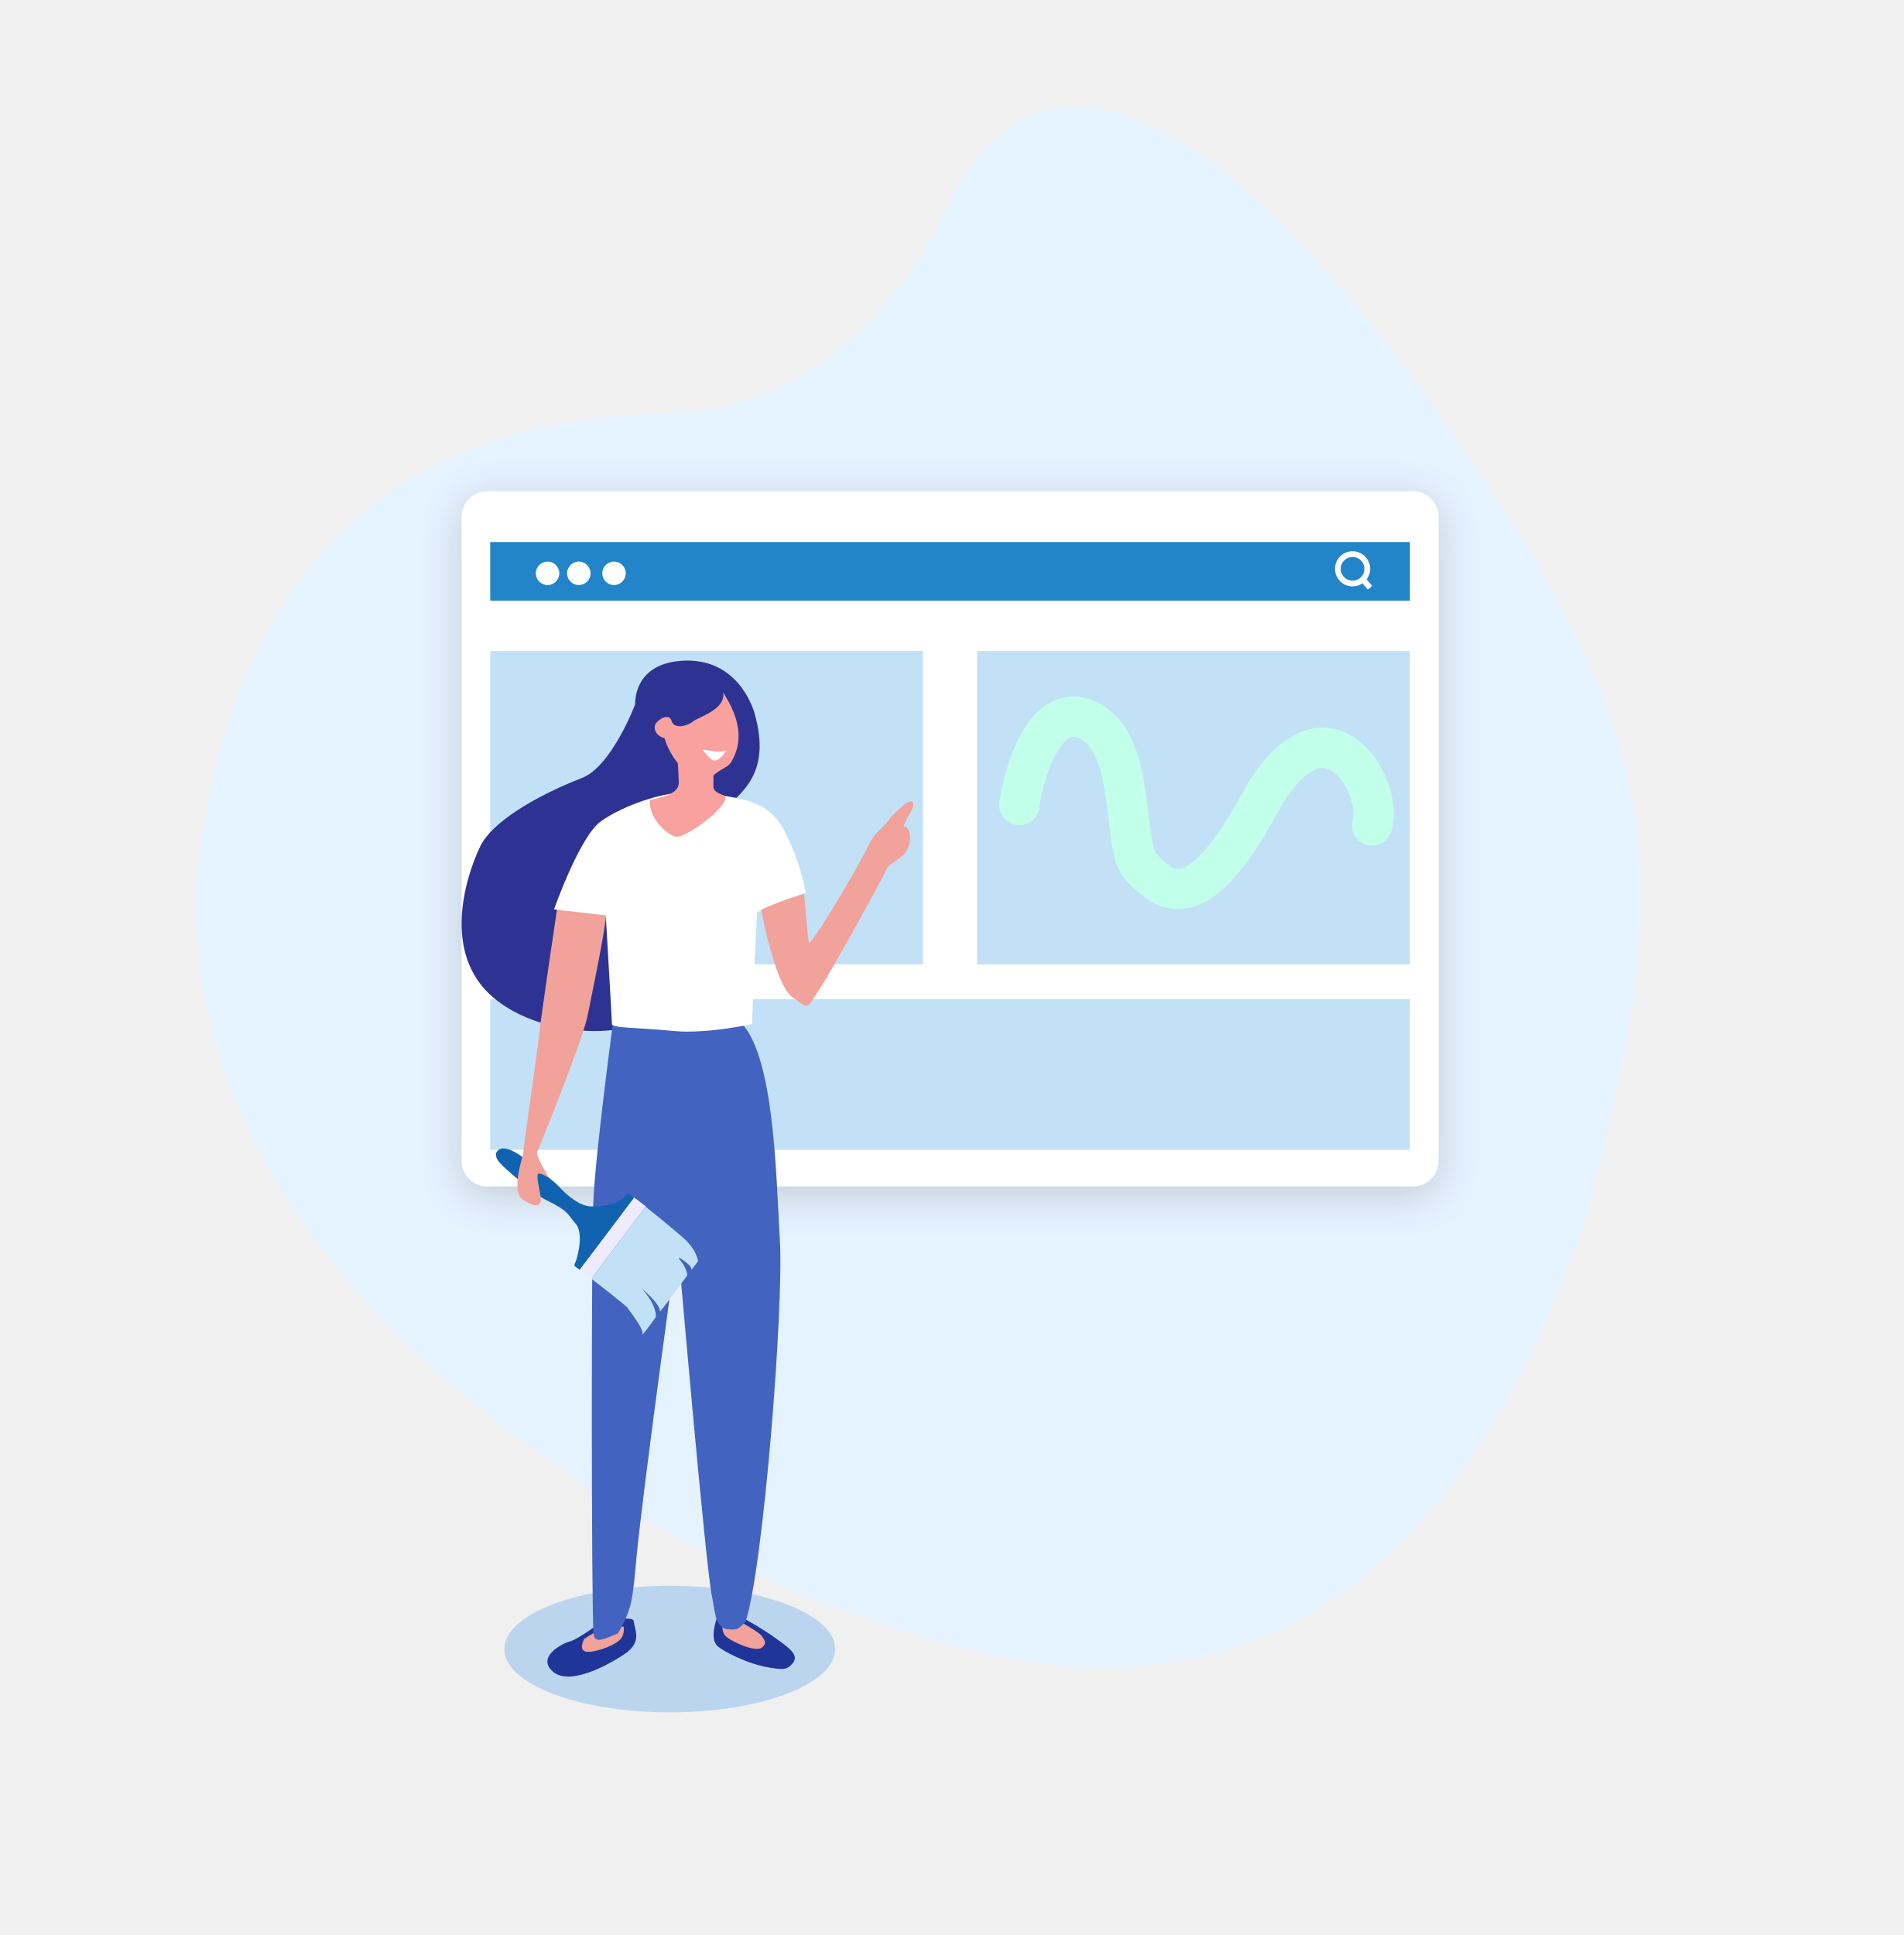
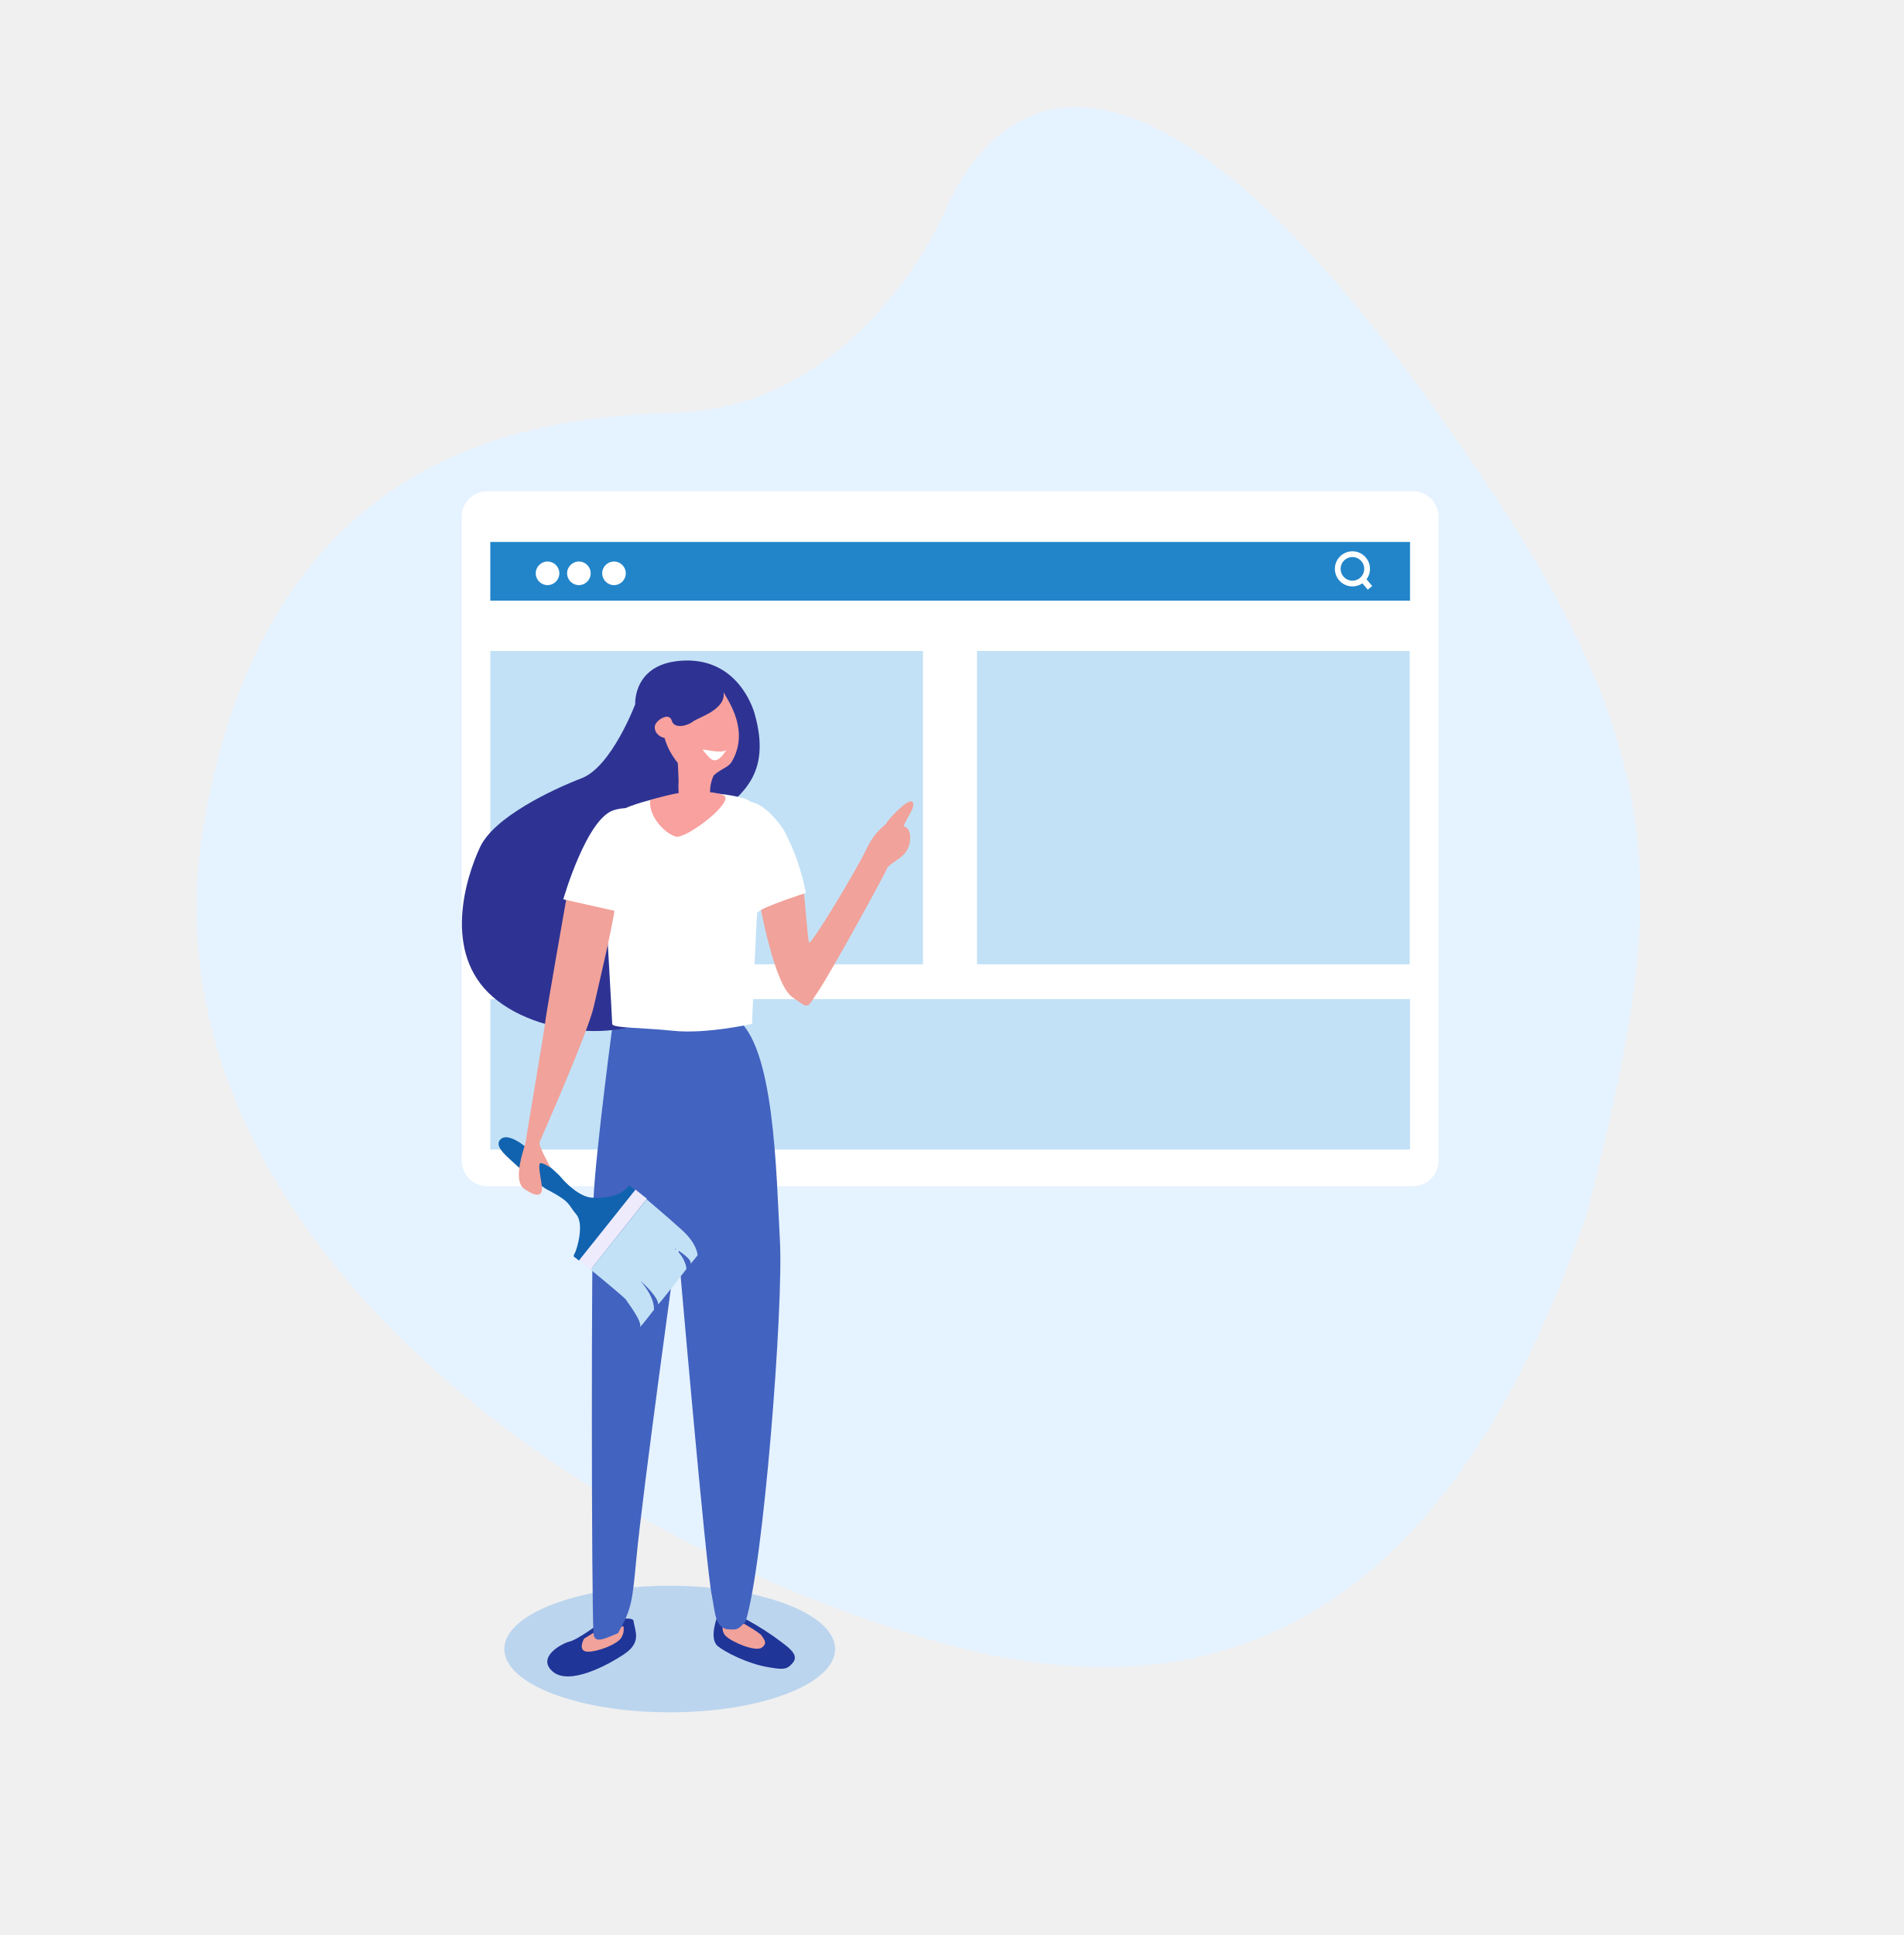
- <svg xmlns="http://www.w3.org/2000/svg" width="661.661" height="672.571" viewBox="0 0 661.661 672.571">
-   <defs>
-     <clipPath id="clip-path">
-       <rect id="사각형_77" data-name="사각형 77" width="251.792" height="160.483" transform="translate(0 0)" fill="#fff" stroke="#707070" stroke-width="1" />
-     </clipPath>
-     <filter id="사각형_1491" x="139.448" y="152.75" width="381.577" height="283.646" filterUnits="userSpaceOnUse">
-       <feOffset dy="3" input="SourceAlpha" />
-       <feGaussianBlur stdDeviation="7" result="blur" />
-       <feFlood flood-opacity="0.161" />
-       <feComposite operator="in" in2="blur" />
-       <feComposite in="SourceGraphic" />
-     </filter>
-   </defs>
-   <g id="그룹_637" data-name="그룹 637" transform="translate(1456.32 -4961.434)">
-     <g id="그룹_628" data-name="그룹 628" transform="translate(-1239.401 5634.005) rotate(-115)">
-       <path id="패스_780" data-name="패스 780" d="M85.886,409.463C19.313,344.745-47.42,249.495,46.428,141.782S299.177-45.914,410.089,29.8,491.847,193.816,471.945,239.9s5.036,92.847,24.528,115.177,61.855,92.782-154.635,127.975C211.729,505.445,170.917,478.155,85.886,409.463Z" transform="translate(0 0)" fill="#e5f2ff" />
+ <svg xmlns="http://www.w3.org/2000/svg" version="1.1" id="Layer_1" x="0px" y="0px" viewBox="0 0 661.7 672.6" style="enable-background:new 0 0 661.7 672.6;" xml:space="preserve">
+   <style type="text/css">
+ 	.st0{fill:#E5F2FF;}
+ 	.st1{fill:#FFFFFF;}
+ 	.st2{fill:#C3E1F6;}
+ 	.st3{fill:#2285C9;}
+ 	.st4{fill:none;}
+ 	.st5{fill:none;stroke:#FFFFFF;stroke-width:2;}
+ 	.st6{fill:none;stroke:#993CAA;stroke-width:14;stroke-linecap:round;}
+ 	.st7{fill:#BCD5EE;}
+ 	.st8{fill:#1F3598;}
+ 	.st9{fill:#F1A29A;}
+ 	.st10{fill:#4263C0;}
+ 	.st11{fill:#2E3393;}
+ 	.st12{fill:#F9A19F;}
+ 	.st13{fill:#1163AF;}
+ 	.st14{fill:#EEEBFC;}
+ 	#drawing{
+ 		stroke-dasharray: 500;
+ 		stroke-dashoffset: 500;
+ 		animation: dash 2.5s 1s infinite;
+ 	}
+ 	@keyframes dash {
+ 		to {
+ 			stroke-dashoffset: 0;
+ 		}
+ 	}
+ </style>
+   <g id="bg" transform="translate(-1239.401 5634.005) rotate(-115)">
+     <path id="패스_780" class="st0" d="M3967,3826.1c-66.6-64.7-133.3-160-39.5-267.7c93.8-107.7,252.7-187.7,363.7-112   c110.9,75.7,81.8,164,61.9,210.1c-19.9,46.1,5,92.8,24.5,115.2c19.5,22.3,61.9,92.8-154.6,128   C4092.8,3922.1,4052,3894.8,3967,3826.1z" />
+   </g>
+   <g id="web" transform="translate(-1295.872 5132.184)">
+     <g transform="matrix(1, 0, 0, 1, -160.45, -170.75)">
+       <path id="사각형_1491-2" class="st1" d="M1625.8-4790.7h321.6c5,0,9,4,9,9v223.6c0,5-4,9-9,9h-321.6c-5,0-9-4-9-9v-223.6    C1616.8-4786.7,1620.8-4790.7,1625.8-4790.7z" />
    </g>
-     <g id="그룹_630" data-name="그룹 630" transform="translate(-1295.872 5132.184)">
-       <g transform="matrix(1, 0, 0, 1, -160.45, -170.75)" filter="url(#사각형_1491)">
-         <rect id="사각형_1491-2" data-name="사각형 1491" width="339.577" height="241.646" rx="9" transform="translate(160.45 170.75)" fill="#fff" />
+     <path id="패스_566" class="st2" d="M1635.5-4905.9h150.4v108.9h-150.4V-4905.9z" />
+     <path id="패스_1185" class="st2" d="M1466.3-4905.9h150.4v108.9h-150.4V-4905.9z" />
+     <path id="패스_1160" class="st2" d="M1466.3-4784.9h319.7v52.3h-319.7V-4784.9z" />
+     <rect id="사각형_1493" x="1466.3" y="-4943.8" class="st3" width="319.7" height="20.4" />
+     <ellipse id="타원_269" class="st1" cx="1486.2" cy="-4932.9" rx="4.1" ry="4.1" />
+     <ellipse id="타원_270" class="st1" cx="1497.1" cy="-4932.9" rx="4.1" ry="4.1" />
+     <ellipse id="타원_271" class="st1" cx="1509.3" cy="-4932.9" rx="4.1" ry="4.1" />
+     <g id="그룹_633" transform="translate(303.582 20.847)">
+       <g id="타원_272">
+         <ellipse class="st4" cx="1462.4" cy="-4955.3" rx="6.1" ry="6.1" />
+         <ellipse class="st5" cx="1462.4" cy="-4955.3" rx="5.1" ry="5.1" />
      </g>
-       <path id="패스_566" data-name="패스 566" d="M0,0H150.42V108.933H0Z" transform="translate(179.205 55.548)" fill="#c3e1f6" />
-       <path id="패스_1185" data-name="패스 1185" d="M0,0H150.42V108.933H0Z" transform="translate(9.952 55.548)" fill="#c3e1f6" />
-       <path id="패스_1160" data-name="패스 1160" d="M0,0H319.673V52.344H0Z" transform="translate(9.952 176.565)" fill="#c3e1f6" />
-       <rect id="사각형_1493" data-name="사각형 1493" width="319.673" height="20.375" transform="translate(9.952 17.658)" fill="#2285c9" />
-       <ellipse id="타원_269" data-name="타원 269" cx="4.075" cy="4.075" rx="4.075" ry="4.075" transform="translate(25.808 24.45)" fill="#fff" />
-       <ellipse id="타원_270" data-name="타원 270" cx="4.075" cy="4.075" rx="4.075" ry="4.075" transform="translate(36.674 24.45)" fill="#fff" />
-       <ellipse id="타원_271" data-name="타원 271" cx="4.075" cy="4.075" rx="4.075" ry="4.075" transform="translate(48.899 24.45)" fill="#fff" />
-       <g id="그룹_633" data-name="그룹 633" transform="translate(303.582 20.847)">
-         <g id="타원_272" data-name="타원 272" fill="none" stroke="#fff" stroke-width="2">
-           <ellipse cx="6.112" cy="6.112" rx="6.112" ry="6.112" stroke="none" />
-           <ellipse cx="6.112" cy="6.112" rx="5.112" ry="5.112" fill="none" />
-         </g>
-         <line id="선_4" data-name="선 4" x1="2.659" y1="3.13" transform="translate(9.508 9.564)" fill="none" stroke="#fff" stroke-width="2" />
-       </g>
-       <path id="패스_1186" data-name="패스 1186" d="M-260.283,3978.131c0-1.6,6.149-37.509,23.695-29.534s11.7,44.13,18.609,51.041,18.077,20.5,40.939-21.507,43.6-6.431,39.344,7.152" transform="translate(454.138 -3869.098)" fill="none" stroke="#c1ffea" stroke-linecap="round" stroke-width="14" />
+       <line id="선_4" class="st5" x1="1468.5" y1="-4948.7" x2="1465.8" y2="-4951.9" />
    </g>
-     <g id="그룹_635" data-name="그룹 635" transform="translate(-1295.871 5191.038)">
-       <ellipse id="타원_432" data-name="타원 432" cx="57.5" cy="22" rx="57.5" ry="22" transform="translate(14.858 321.584)" fill="#bcd5ee" />
-       <path id="패스_1173" data-name="패스 1173" d="M-1082.71,4599.545s11.258-3.679,12.53-1.454c.44,3.374,3.035,7.38-3.007,11.515s-19.359,11.249-25.084,6.161,3.323-9.779,5.868-10.415S-1082.71,4599.545-1082.71,4599.545Z" transform="translate(1129.954 -4264.39)" fill="#1f3598" />
-       <path id="패스_1174" data-name="패스 1174" d="M.452,1.27S-1.325,9.526,2.168,11.749c2.117,1.347,11.163,4.385,19.275,4.243,4.886-.084,6.128-.28,7.721-3.249C30.6,9.516,25.987,7.7,20.665,5.09A112.872,112.872,0,0,0,7.248,0Z" transform="matrix(0.985, 0.174, -0.174, 0.985, 88.827, 330.567)" fill="#1f3598" />
-       <path id="패스_1175" data-name="패스 1175" d="M-426.042,4220.963l-5.653,3.511s-2.291,4.24.963,4.5,10.829-2.6,12.028-4.914a5.468,5.468,0,0,0,.713-3.866Z" transform="translate(474.312 -3884.444)" fill="#f1a29a" />
-       <path id="패스_1176" data-name="패스 1176" d="M.151.428S-.691,4.121,1.6,5.815,12.832,9.653,14.713,7.686,14.926,4.674,14,3.63,5.624,0,5.624,0Z" transform="matrix(0.985, 0.174, -0.174, 0.985, 91.139, 332.986)" fill="#f1a29a" />
-       <path id="패스_1161" data-name="패스 1161" d="M-2194.05,5217.067c-.57-1.9-5.891-18.622-24.132-18.052s-17.292,15.2-17.292,15.2-8.17,21.663-18.622,25.653-30.4,13.491-35.344,23.942-13.3,36.675,4.371,52.066,54.916,16.342,61.947,0,12.352-57.956,17.862-64.227S-2187.589,5239.3-2194.05,5217.067Z" transform="translate(2295.799 -5199.001)" fill="#2e3393" />
-       <path id="패스_1171" data-name="패스 1171" d="M-2249.865,5327.678s-6.211,45.98-7.032,63.2-.694,139.043,0,150.881c.241,4.118,4.443,1.639,8.543,0,4.783-8.447,5.007-11.074,6.364-25.867,2.081-22.688,14.288-110.667,14.288-110.667s9.973,115.728,12.023,123.753c1.2,6.686,1.219,10.083,4.977,11.35,3.681.227,3.589.455,6.64-2.482,6.243-18.742,13.346-109.44,11.959-132.622s-1.845-68.78-15.718-77.547S-2249.865,5327.678-2249.865,5327.678Z" transform="translate(2302.728 -5203.656)" fill="#4263c0" />
-       <g id="그룹_636" data-name="그룹 636" transform="matrix(0.602, -0.799, 0.799, 0.602, 0, 186.944)">
-         <path id="패스_1177" data-name="패스 1177" d="M12.543,24.528c-1.018-3.68-.235-14.72,0-17.225S12.856-.37,15.988.021s3.367,6.577,3.367,7.6,0,14.328-.548,16.912-1.331,9.4,1.1,12.919,6.342,7.595,11.353,7.517c.235,2.348,0,2.74,0,2.74H.016V45.59s-.235-.392,1.1-.626S11.134,41.361,12,36.9,14.031,32.906,12.543,24.528Z" transform="translate(4.838 0)" fill="#1163af" />
-         <path id="패스_1178" data-name="패스 1178" d="M0,0V5.089H31.491V0Z" transform="translate(4.838 47.704)" fill="#eeebfc" />
-         <path id="패스_1179" data-name="패스 1179" d="M4.838,0S4.7,15.5,4.306,16.285s-2.349,9-4.306,9.631c2.427.157,7.673,0,7.673,0s3.523-1.879,5.011-10.1c-.391,6.42-1.566,9.708-2.662,10.1,2.114.235,15.816,0,15.816,0s2.819-2.27,3.054-7.829c.548,4.932.391,7.673-.861,7.829,2.349.078,3.993,0,3.993,0S35,23.41,35.468,16.285,36.173,0,36.173,0Z" transform="translate(0 52.793)" fill="#c3e1f6" />
-       </g>
-       <path id="패스_1164" data-name="패스 1164" d="M-2190.308,5283.758s4.981,28.5,11.267,33.034,4.97,4.093,9.063-1.9,23.095-40.489,23.826-42.536,5.446-3.42,7.176-6.793,1.038-8.043-1.3-8.043c.865-3.114,4.411-6.833,3.114-8.477s-8.3,5.928-8.992,7.226-3.884,2.539-7.057,9.294-19.412,33.818-19.931,32.348-1.643-17.817-1.9-17.817S-2190.308,5283.758-2190.308,5283.758Z" transform="translate(2293.901 -5199.897)" fill="#f1a29a" />
-       <path id="패스_1165" data-name="패스 1165" d="M-2262.148,5286.036s-5.993,40.343-6.285,44-5.554,39.9-5.554,41.366-4.678,13.74,0,16.664,5.947,1.9,6.093,0-2.293-9.5-.539-9.209,3.351,1.705,3.2,1.267-4.52-7.26-3.936-8.721,15.786-38.589,17.541-47.505,7.455-35.811,6.285-36.4S-2262.148,5286.036-2262.148,5286.036Z" transform="translate(2295.444 -5200.567)" fill="#f1a29a" />
-       <path id="패스_1163" data-name="패스 1163" d="M-2263.083,5286.329s8.916-25.434,16.371-30.7,24.118-11.84,36.25-9.793,21.487,2.047,27.333,13.009a78.648,78.648,0,0,1,7.6,21.779s-16.663,5.262-16.956,7.016-1.8,38.541-1.8,38.541-15.883,3.557-27.43,2.388-21.243-.926-21.243-2.388-2.145-37.809-2.145-37.809Z" transform="translate(2295.21 -5199.837)" fill="#fff" />
-       <path id="패스_1162" data-name="패스 1162" d="M-2203.683,5210.239c1.725,3.111,9.13,13.426,2.894,24.073-1.247,2.133-3.274,2.195-6.314,4.81.4,4.106-1.33,5.131,3.42,6.841s-12.922,15.392-16.532,14.442-9.5-6.841-8.931-12.732c6.081-1.33,10.167-2.659,10.033-6.229s-.306-6.678-.342-6.6a25.994,25.994,0,0,1-4.628-8.7c-2.456-.511-3.787-2.609-3.326-4.4s4.913-4.657,5.783-1.587,5.681,1.74,7.37.256S-2202.629,5216.294-2203.683,5210.239Z" transform="translate(2294.601 -5199.204)" fill="#f9a19f" />
-       <path id="패스_1172" data-name="패스 1172" d="M-2211.425,5230.7c-.562-.654,6.072,1.471,8.208,0-2.249,3.514-3.71,3.842-4.722,3.514S-2210.862,5231.351-2211.425,5230.7Z" transform="translate(2295.282 -5199.57)" fill="#fff" />
-     </g>
+     <path id="drawing" class="st6" stroke-width="8" fill="none" d="M1650.2-4852.4c0-1.6,10.9-44,26.9-33.3c18.2,12.2-13.5,67.5,9.6,77   c23.6,9.7,43.8-16.9,44.6-42.8c1.3-47.8,50.6-22.5,41.8,13.2" />
  </g>
+   <ellipse id="shadow" class="st7" cx="232.8" cy="573.2" rx="57.5" ry="22" />
+   <g id="foot">
+     <path id="패스_1173" class="st8" d="M207.7,564.8c0,0,11.3-3.7,12.5-1.5c0.4,3.4,3,7.4-3,11.5s-19.4,11.2-25.1,6.2   s3.3-9.8,5.9-10.4S207.7,564.8,207.7,564.8z" />
+     <path id="패스_1174" class="st8" d="M249.5,561.5c0,0-3.2,7.8-0.1,10.6c1.9,1.7,10.2,6.3,18.2,7.5c4.8,0.8,6.1,0.8,8.2-1.9   c2-2.9-2.3-5.5-7-9c-3.9-2.7-8.1-5.2-12.3-7.3L249.5,561.5z" />
+     <path id="패스_1175" class="st9" d="M208.7,566.1l-5.7,3.5c0,0-2.3,4.2,1,4.5s10.8-2.6,12-4.9c0.7-1.2,1-2.5,0.7-3.9L208.7,566.1   z" />
+     <path id="패스_1176" class="st9" d="M251.7,563c0,0-1.5,3.5,0.5,5.6c2,2.1,10.4,5.7,12.6,4.1c2.2-1.6,0.7-2.9,0-4.1   c-0.7-1.2-7.6-5-7.6-5L251.7,563z" />
+     <path id="패스_1171" class="st10" d="M213.3,353.6c0,0-6.2,46-7,63.2s-0.7,139,0,150.9c0.2,4.1,4.4,1.6,8.5,0   c4.8-8.4,5-11.1,6.4-25.9c2.1-22.7,14.3-110.7,14.3-110.7s10,115.7,12,123.8c1.2,6.7,1.2,10.1,5,11.4c3.7,0.2,3.6,0.5,6.6-2.5   c6.2-18.7,13.3-109.4,12-132.6s-1.8-68.8-15.7-77.5S213.3,353.6,213.3,353.6z" />
+   </g>
+   <g id="head">
+     <path id="패스_1161" class="st11" d="M262.2,247.7c-0.6-1.9-5.9-18.6-24.1-18.1s-17.3,15.2-17.3,15.2s-8.2,21.7-18.6,25.7   s-30.4,13.5-35.3,23.9s-13.3,36.7,4.4,52.1s54.9,16.3,61.9,0s12.4-58,17.9-64.2S268.7,269.9,262.2,247.7z" />
+     <path id="패스_1162_00000061442891243513143400000011683205745801771426_" class="st12" d="M235.9,271.8   c-0.1-3.6-0.3-6.7-0.3-6.6c-2.1-2.6-3.7-5.5-4.6-8.7c-2.5-0.5-3.8-2.6-3.3-4.4s4.9-4.7,5.8-1.6s5.7,1.7,7.4,0.3s11.6-4.1,10.6-10.2   c1.7,3.1,9.1,13.4,2.9,24.1c-1.2,2.1-3.3,2.2-6.3,4.8c0,0-1.7,3.2-1.2,7.2c0.5,4-3.7,5-5.2,5c-1.5-0.1-5.2,0.4-5.6-4.1   C235.6,273.1,235.9,271.8,235.9,271.8z" />
+     <path id="패스_1172" class="st1" d="M244.3,260.7c-0.6-0.7,6.1,1.5,8.2,0c-2.2,3.5-3.7,3.8-4.7,3.5S244.9,261.4,244.3,260.7z" />
+     <animateTransform additive="sum" attributeName="transform" type="rotate" begin="0s" dur="3.2s" keyTimes="0; 0.5; 1" calcMode="paced" values="0 210 290; -5 210 290; 0 210 290" repeatCount="indefinite" />
+   </g>
+   <path id="body" class="st1" d="M263.2,317.4c-0.3,1.8-1.8,38.5-1.8,38.5s-15.9,3.6-27.4,2.4s-21.2-0.9-21.2-2.4s-2.1-37.8-2.1-37.8  s-1.6-30.4,1.7-34.2c3.3-3.8,21.1-8.7,33-8.3c5.8,0.2,13.4,1.4,15.3,2.9C262.3,280,263.2,317.4,263.2,317.4z" />
+   <g id="rhand">
+     <path id="패스_1177" class="st13" d="M191,413.9c-3.5-1.5-11.7-9-13.5-10.7c-1.8-1.7-5.8-5-3.5-7.2c2.3-2.2,7.2,1.5,8,2.1   s11.2,8.9,12.9,11s6.5,6.9,10.8,7.2s9.9-0.2,13-4.2c2,1.3,2.1,1.7,2.1,1.7l-19.5,24.4l-1.7-1.3c0,0-0.5-0.1,0.2-1.3   s3.4-10.1,0.5-13.5S198.5,417.9,191,413.9z" />
+     <path id="패스_1178" class="st14" d="M201.3,438.1l4,3.2l19.6-24.6l-4-3.2L201.3,438.1z" />
+     <path id="패스_1179" class="st2" d="M205.3,441.3c0,0,12,9.8,12.4,10.6c0.4,0.8,5.6,7.4,4.8,9.4c1.6-1.8,4.8-6,4.8-6   s0.7-3.9-4.8-10.2c4.8,4.3,6.6,7.3,6.2,8.4c1.5-1.5,9.9-12.4,9.9-12.4s0-3.6-4.2-7.3c4.2,2.6,6.2,4.5,5.6,5.6   c1.5-1.8,2.5-3.1,2.5-3.1s-0.1-3.9-5.4-8.7s-12.3-10.7-12.3-10.7L205.3,441.3z" />
+     <path id="패스_1165" class="st9" d="M197,311.6c0,0-7.1,40.2-7.5,43.8s-6.6,39.7-6.7,41.2s-5.1,13.6-0.5,16.7   c4.6,3.1,5.9,2.1,6.1,0.2c0.2-1.9-2-9.6-0.3-9.2c1.7,0.3,3.3,1.8,3.2,1.4c-0.1-0.4-4.3-7.4-3.7-8.8s16.8-38.1,18.8-47   s8.4-35.6,7.3-36.2C212.6,312.9,197,311.6,197,311.6z" />
+     <path id="패스_1163_00000070090035426215986230000003122036821308516503_" class="st1" d="M224.6,293.8   c0.3,7.7-9.2,23.2-9.2,23.2l-19.6-4.4c0,0,8.1-28.2,17.6-31C222.9,278.7,224.3,286.1,224.6,293.8z" />
+     <animateTransform additive="sum" attributeName="transform" type="rotate" begin="0s" dur="3.2s" keyTimes="0; 0.5; 1" calcMode="paced" values="0 210 280; 10 210 280; 0 210 280" repeatCount="indefinite" />
+   </g>
+   <g id="lhand">
+     <path id="패스_1164" class="st9" d="M264,313.5c0,0,5,28.5,11.3,33s5,4.1,9.1-1.9s23.1-40.5,23.8-42.5s5.4-3.4,7.2-6.8s1-8-1.3-8   c0.9-3.1,4.4-6.8,3.1-8.5s-8.3,5.9-9,7.2s-3.9,2.5-7.1,9.3s-19.4,33.8-19.9,32.3s-1.6-17.8-1.9-17.8S264,313.5,264,313.5z" />
+     <path id="패스_1163_00000106852308946694777950000016812270349071084982_" class="st1" d="M272.5,288.6   c3.6,6.8,6.2,14.2,7.6,21.8c0,0-14.2,4.5-16.6,6.6c-0.2,0.2-0.5,0.1-0.6-0.1c-1.3-3-7.4-16.7-8.6-22c-1.4-6.2,3-16.9,6.6-16.2   C267,279.8,272.5,288.6,272.5,288.6z" />
+     <animateTransform additive="sum" attributeName="transform" type="rotate" begin="0s" dur="3.2s" keyTimes="0; 0.5; 1" calcMode="paced" values="0 245 290; -15 245 290; 0 245 290" repeatCount="indefinite" />
+   </g>
+   <path id="패스_1162_00000121973099414254991960000015447298186580870073_" class="st12" d="M251.4,276.4  c4.7,1.8-12.9,15.4-16.5,14.4s-9.5-6.8-8.9-12.7c0,0,9.2-2.8,13.1-2.8C243.3,275.4,247.4,274.8,251.4,276.4z" />
</svg>
